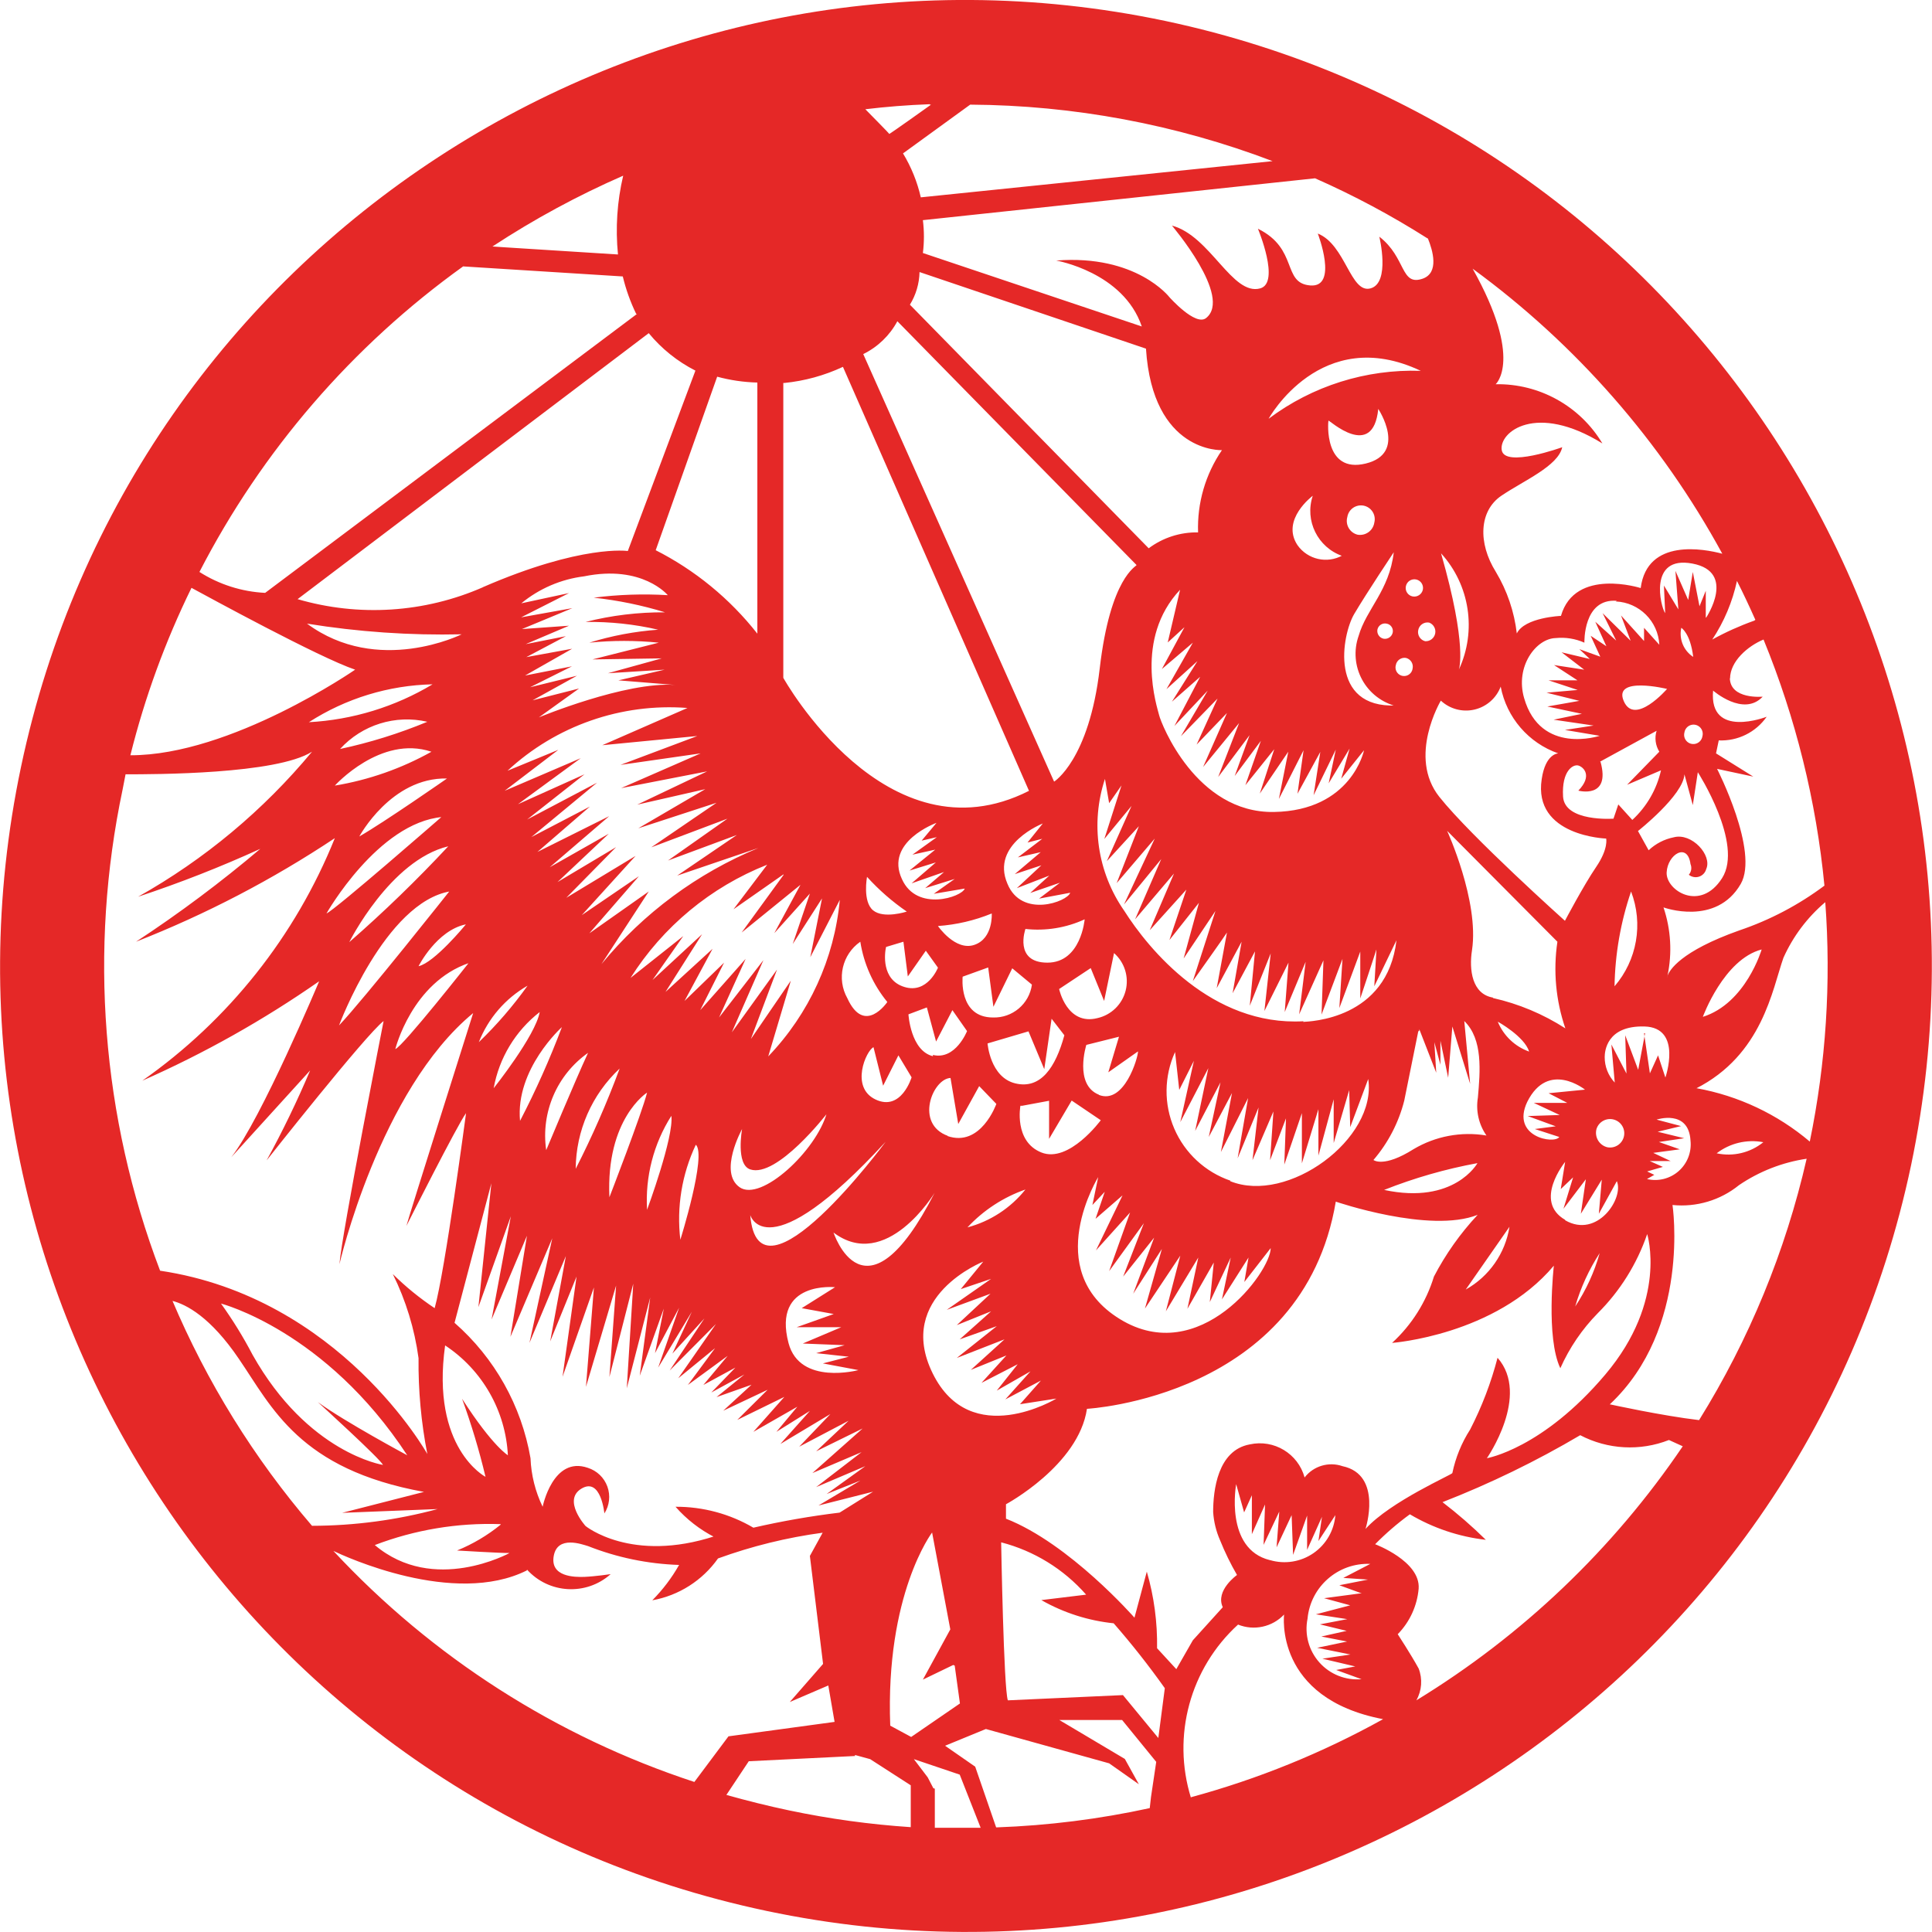
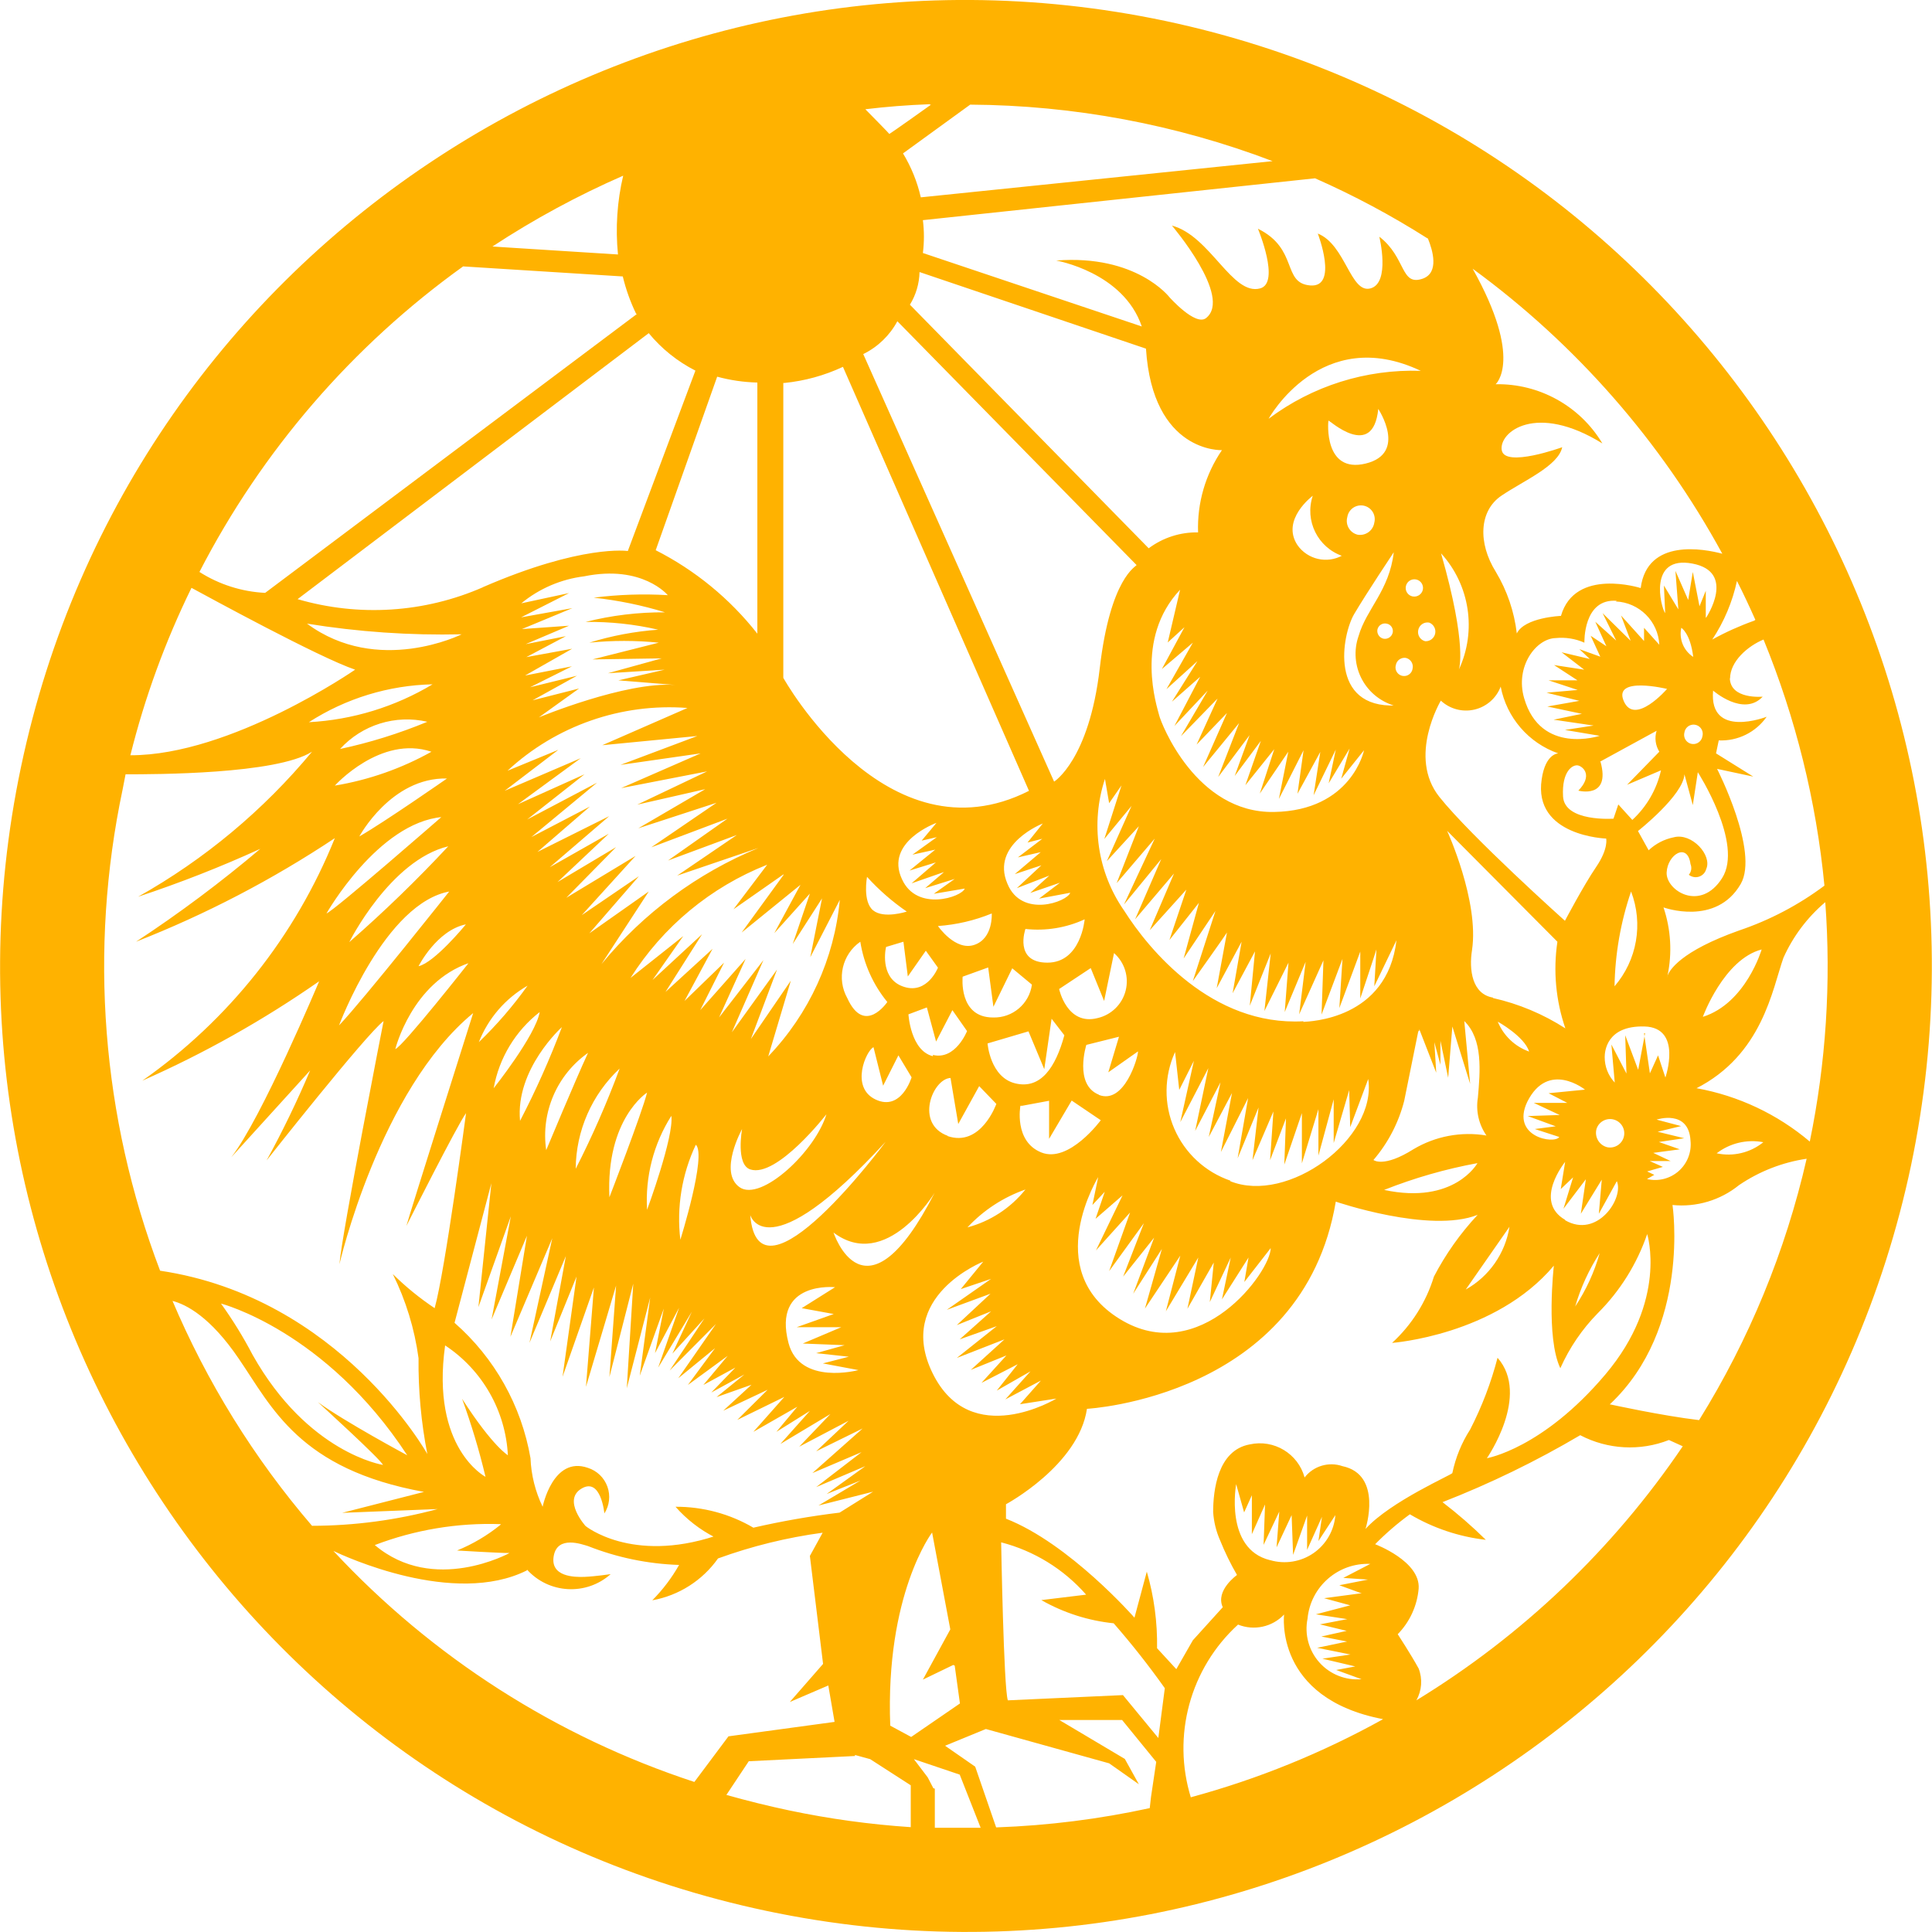
<svg xmlns="http://www.w3.org/2000/svg" viewBox="0 0 92.32 92.32">
  <defs>
-     <style>.cls-1{fill:#e52827;}</style>
+     <style>.cls-1{fill:#FFB200;}</style>
  </defs>
  <g id="Layer_2" data-name="Layer 2">
    <g id="Vector_Graphics" data-name="Vector Graphics">
      <path class="cls-1" d="M55.68,1A46.15,46.15,0,1,0,91.32,55.68,46.2,46.2,0,0,0,55.68,1ZM24.06,37.83l2.62-2-2.43,1a11.37,11.37,0,0,1,8.6-3l-4.07,1.78,4.54-.44-3.67,1.38L33.48,36l-3.8,1.66,4.11-.8-3.34,1.59,3.25-.74-3.2,1.87,3.74-1.22-3.12,2.13,3.64-1.37-2.84,2,3.29-1.22-2.85,1.94,3.88-1.32a19.22,19.22,0,0,0-7.5,5.55L31,42.6l-2.84,2,2.37-2.73-2.73,1.86,2.57-2.83-3.31,2,2.38-2.42-2.8,1.67,2.45-2.31-2.82,1.6L29.11,39l-3.43,1.71,2.51-2.17L25.39,40l3.14-2.6-3.34,1.76L27.93,37l-3.18,1.43,3-2.2-3.71,1.59Zm53.15-9.09a2.18,2.18,0,0,1,2.08,2.07L78.56,30l0,.63-1.1-1.22.46,1.21L76.58,29.3l.65,1.31-1-.9.53,1.17-.75-.5.46,1-1-.36.5.47-1.35-.32L75.7,32l-1.44-.22,1.12.73H74l1.39.46-1.49.13,1.57.39-1.53.27,1.65.35-1.35.28,1.91.28s-1.37.21-1.37.21l1.66.28s-2.82.94-3.61-1.8c-.44-1.51.57-2.85,1.51-2.87a2.7,2.7,0,0,1,1.37.22s-.07-2.13,1.55-2ZM56.91,85.91a8,8,0,0,1,2.25-8.28,2,2,0,0,0,2.2-.48s-.5,4,4.73,5a41,41,0,0,1-9.18,3.73ZM47.6,87.32l-1-2.9-1.44-1,1.95-.8L53,84.26l1.42,1-.67-1.21-3.13-1.86,3,0,1.63,2L55,85.87l-.06.53a41.18,41.18,0,0,1-7.3.92ZM34.17,73.4c-4,1.31-6.19-.48-6.19-.48s-1.12-1.24-.19-1.79,1.09,1.19,1.09,1.19a1.46,1.46,0,0,0-.79-2.18C26.42,69.56,25.93,72,25.93,72a5.87,5.87,0,0,1-.58-2.32,11.11,11.11,0,0,0-3.63-6.47l1.76-6.67-.62,5.92,1.55-4.34-.92,4.93,1.69-4-.79,4.83,2-4.71-1.09,5,1.74-4.15-.75,4.08L27.55,61l-.67,4.79,1.5-4.27L28,66.27l1.44-4.84-.32,4.37,1.14-4.46-.31,5L31.07,62l-.5,3.74,1.15-3.21-.42,2.13,1.15-2.17-1,2.86,1.61-2.67-.93,2L33.66,63,32,65.49l2.21-2.22-1.8,2.59,1.76-1.44-1.3,1.76,1.9-1.39-1.16,1.39,1.53-.83-1.15,1.19,1.58-.86-1.33,1.08,1.67-.59-1.35,1.24,2.12-1-1.45,1.44,2.25-1.1L36,68.42l2.1-1.2-1,1.2,1.6-1L37.29,69l2.39-1.43-1.49,1.56,2.36-1.24L39,69.35l2.22-1.09-2.4,2.13,2.35-1L39,71.06l2.35-1L39.5,71.39l1.61-.64-2,1.19,2.61-.66-1.6,1A39.56,39.56,0,0,0,36,73a7.28,7.28,0,0,0-3.72-1,6.3,6.3,0,0,0,1.88,1.46ZM26.85,49.08a41.39,41.39,0,0,1-2,4.48c-.23-2.48,2-4.48,2-4.48Zm1.25,1.23c-.6,1.29-2,4.65-2,4.65a4.84,4.84,0,0,1,2-4.65ZM25.35,33.52l2.22-1.23-2.24.55,2-1-2.24.44L27.34,31l-2.19.4,1.89-1-1.92.38,2.07-.88-2.25.16,2.41-1-2.45.44,2.29-1.16-2.28.49a5.85,5.85,0,0,1,3-1.29c2.79-.57,4,.9,4,.9a19,19,0,0,0-3.54.12,18.35,18.35,0,0,1,3.41.7,15,15,0,0,0-3.8.46,14.39,14.39,0,0,1,3.47.37,14.67,14.67,0,0,0-3.29.62,16.52,16.52,0,0,1,3.32,0l-3.17.8,3.31-.05-2.57.71L31.76,32l-2.21.51,2.71.22c-2.37-.17-6.51,1.55-6.51,1.55l1.92-1.38-2.32.59Zm-2.27-5.46a13,13,0,0,1-8.86.57L31,15.92a7,7,0,0,0,2.23,1.79L30,26.33s-2.19-.33-6.93,1.73ZM21.36,37.2s-3,2.09-4.19,2.77c0,0,1.52-2.83,4.19-2.77Zm.7-6.89s-4,2-7.39-.51a40.46,40.46,0,0,0,7.39.51Zm.17,13.9S20.76,46,20,46.17c0,0,.86-1.71,2.26-2Zm9.1-17.91L34.27,18a8.11,8.11,0,0,0,1.92.28l0,12a14.58,14.58,0,0,0-4.88-4Zm6.15-8a8.63,8.63,0,0,0,2.8-.77l8.89,20.26c-6.82,3.46-11.74-5.4-11.74-5.4l0-14.09ZM43.94,13l10.82,3.66c.32,5,3.63,4.85,3.63,4.85a6.55,6.55,0,0,0-1.14,3.93,3.82,3.82,0,0,0-2.36.76L43.48,14.56A3.12,3.12,0,0,0,43.94,13ZM57,30.71l-1.26,2.22,1.48-1.34L56,33.53l1.35-1.19-1.23,2.35L57.71,33l-1.28,2.18,1.75-1.8-1,2.2,1.45-1.51-1.14,2.58,1.72-2.1-1,2.58,1.5-2L59,37.08l1.25-1.68-.74,2.12,1.38-1.72-.69,2.12,1.36-2-.45,2.26,1.18-2.33L62,37.93l1.09-2L62.77,38l1.06-2.18-.34,1.61,1-1.66-.4,1.44,1.09-1.36s-.59,2.89-4.31,2.95-5.39-4.24-5.48-4.62-1.21-3.65,1-6l-.59,2.52.8-.73-1.08,2L57,30.71Zm9.71,3c-3.22.14-2.59-3.37-2-4.37s1.89-2.95,1.89-2.95c-.21,1.83-1.31,2.71-1.68,4a2.58,2.58,0,0,0,1.82,3.36Zm-.89-3.63a.37.37,0,0,1,.44-.28.36.36,0,0,1,.29.43.38.38,0,0,1-.44.29.38.38,0,0,1-.29-.44ZM76.45,36.4l2.71-1.48a1.22,1.22,0,0,0,.13,1l0,0-1.54,1.58,1.62-.69A4.59,4.59,0,0,1,78,39.18l-.67-.74-.23.68s-2.34.17-2.41-1.06.48-1.55.73-1.48.69.49,0,1.2c0,0,1.56.42,1.06-1.38Zm3.21-3.48s-1.55,1.79-2.07.58,2.07-.58,2.07-.58ZM80.49,37l.4,1.47.24-1.57s2.2,3.42,1.16,5.06-2.69.59-2.65-.27,1-1.46,1.14-.4a.49.49,0,0,1-.08.51.52.52,0,0,0,.83-.27c.3-.66-.69-1.75-1.55-1.52a2.44,2.44,0,0,0-1.2.62l-.51-.92S80.44,38,80.49,37Zm0-2a.44.44,0,1,1,.86.18.44.44,0,1,1-.86-.18Zm2.18-2.57c0-.83.85-1.56,1.6-1.87a41.56,41.56,0,0,1,2.91,11.76,14.59,14.59,0,0,1-4.07,2.14c-2.82,1-3.34,1.91-3.43,2.17l0,.08a.24.24,0,0,1,0-.08,6.21,6.21,0,0,0-.19-3.27s2.51.92,3.69-1.12c.89-1.55-1.13-5.5-1.13-5.5l1.73.37L82,36l.13-.62a2.65,2.65,0,0,0,2.29-1.13S81.65,35.33,81.86,33c0,0,1.45,1.27,2.37.29,0,0-1.56.15-1.57-.9ZM78.63,56l.83-.24-.63-.28,1,0L79,55.09l1.27-.17-1-.35,1.21-.18-1.27-.31,1.12-.27-1.17-.31s1.53-.51,1.62,1a1.7,1.7,0,0,1-2.08,1.84l.35-.2-.4-.19Zm-3.84,2.29c-1.54-.89,0-2.77,0-2.77l-.21,1.3.59-.56-.46,1.5,1.07-1.41L75.54,58l1-1.63L76.4,58l.86-1.56c.35.81-.93,2.76-2.47,1.87Zm1.65,1.59a9,9,0,0,1-1.17,2.55,9.65,9.65,0,0,1,1.17-2.55Zm1.5-17.28a4.48,4.48,0,0,1-.79,4.53,14.8,14.8,0,0,1,.79-4.53ZM76.29,53.94a.68.68,0,1,1,.51.88.71.71,0,0,1-.51-.88Zm2.32-4.57-.33,1.75-.62-1.65.06,1.83L77,49.91l.16,1.82a1.76,1.76,0,0,1-.48-1.22c0-.24.07-1.51,1.9-1.46s1,2.44,1,2.44l-.35-1.06-.39.86-.28-1.92Zm2.76-.78s1-2.75,2.81-3.22c0,0-.75,2.57-2.81,3.22ZM80.34,30s.43.25.57,1.39A1.32,1.32,0,0,1,80.34,30ZM75.72,52.07,74,52.24l.89.46h-1.6l1.24.58L73,53.33l1.34.49-1,.13,1.17.38c-.23.36-2.33,0-1.53-1.68,1-2,2.76-.58,2.76-.58Zm-3.59,6.55a4.18,4.18,0,0,1-2.09,3l2.09-3Zm-.56-9.8s1.27.7,1.5,1.43a2.54,2.54,0,0,1-1.5-1.43Zm-.23-1.15c-1-.17-1.15-1.33-1-2.27.35-2.34-1.19-5.7-1.19-5.7L74.42,45a8.77,8.77,0,0,0,.38,4.14,10.74,10.74,0,0,0-3.46-1.45Zm-3.52,1.57v-.06l.81,2.08-.09-1.46.29,1.08,0-1.15.37,1.77.2-2.45.85,2.74-.28-3c.9.87.76,2.41.65,3.66a2.46,2.46,0,0,0,.41,1.81,5.15,5.15,0,0,0-3.48.65c-1.44.91-1.92.52-1.92.52a7,7,0,0,0,1.47-2.83l.67-3.31Zm2.78,6.34s-1.1,2-4.46,1.28a23.76,23.76,0,0,1,4.46-1.28Zm0,2.48A13.41,13.41,0,0,0,68.52,61a7.13,7.13,0,0,1-2,3.17s4.93-.36,7.73-3.69c0,0-.39,3.44.31,4.9a8.94,8.94,0,0,1,1.79-2.63,9.83,9.83,0,0,0,2.36-3.78s1,3.16-2,6.71-5.66,4-5.66,4,2.09-3,.51-4.8a16.63,16.63,0,0,1-1.31,3.43,6.17,6.17,0,0,0-.85,2.08c0,.07-2.95,1.35-4.15,2.67,0,0,.84-2.59-1.1-3a1.62,1.62,0,0,0-1.81.54,2.22,2.22,0,0,0-2.62-1.58c-1.54.28-1.75,2.21-1.75,3.23a4,4,0,0,0,.33,1.35,13,13,0,0,0,.81,1.66s-1.05.74-.68,1.54L57,78.38l-.79,1.38-.92-1a12.4,12.4,0,0,0-.49-3.66l-.59,2.2s-3.1-3.54-6.14-4.73v-.69s3.47-1.86,3.87-4.56c0,0,10.32-.55,11.89-9.9,0,0,4.49,1.54,6.78.63ZM65,76.14l-1.73.23,1.25.34-1.64.43,1.5.23-1.31.25,1.28.31-1.21.27,1.23.24-1.43.3,1.59.32-1.34.2,1.57.37-.91.17,1.21.44a2.42,2.42,0,0,1-2.58-2.89,2.89,2.89,0,0,1,3-2.62l-1.29.67,1.18.08L64,75.75l1.07.39Zm-4.32-1.59c-2.18-.54-1.61-3.63-1.61-3.63l.38,1.35.37-.82,0,1.86.63-1.42-.07,1.93.75-1.59L61,73.94l.72-1.54.07,1.9.67-1.88,0,1.64.71-1.58L63,73.64l.81-1.24a2.44,2.44,0,0,1-3.12,2.15Zm-7.48,3a39.1,39.1,0,0,1,2.46,3.12l-.31,2.38L53.66,81l-5.5.25c-.2-.55-.32-7.55-.32-7.55A8.1,8.1,0,0,1,51.9,76.2l-2.14.26a8.8,8.8,0,0,0,3.47,1.11ZM44.77,40l-1.17.84,1.09-.24-1.23,1,1.26-.39-1.16,1,1.55-.54-.9.77L45.62,42l-1,.71,1.48-.25c-.13.4-2.29,1.13-3-.45-.84-1.79,1.65-2.69,1.65-2.69l-.71.85.74-.17Zm-1.56,7.16c-1.1-.34-.94-1.61-.87-1.91l.83-.25.21,1.66.86-1.23.58.81s-.5,1.27-1.61.92Zm-.28,3.27.63,1.05s-.49,1.64-1.72,1.06-.45-2.34-.1-2.5l.46,1.84.73-1.45Zm1.89-6.18a8.33,8.33,0,0,0,2.57-.6s.08,1.19-.83,1.5-1.74-.9-1.74-.9Zm-1.49-.69s-1.1.36-1.61-.06-.29-1.6-.29-1.6a10.9,10.9,0,0,0,1.9,1.66ZM41.11,45a6,6,0,0,0,1.29,2.88s-1.09,1.62-1.91-.18a2.06,2.06,0,0,1,.62-2.7Zm-1.6,8.18C39,55,36.36,57.45,35.34,56.73s.12-2.78.12-2.78-.31,1.7.39,1.93c1.28.42,3.66-2.66,3.66-2.66Zm2.81,1.38s-6.09,8.23-6.47,3.5c0,0,.76,2.71,6.47-3.5ZM39.9,61.51l-1.59,1,1.53.28-1.77.63,2.13,0-1.84.78,2,.08L39,64.66l1.56.17-1.24.32,1.7.32s-2.8.75-3.34-1.29c-.79-3,2.24-2.67,2.24-2.67Zm-.08-2.62C42.35,60.81,44.66,57,44.66,57c-3.35,6.54-4.84,1.87-4.84,1.87Zm4.76-8.42c-1.07-.26-1.17-2-1.17-2l.88-.33.44,1.63.78-1.5.7,1s-.55,1.4-1.63,1.14ZM46,46.67l1.22-.44.25,1.88.9-1.84.94.78a1.82,1.82,0,0,1-1.86,1.57c-1.66,0-1.45-1.95-1.45-1.95Zm3.82-6.6-1.18.9,1.09-.25-1.24,1.05,1.27-.42-1.17,1.09,1.55-.6-.91.83,1.42-.49-1,.76,1.49-.28c-.14.43-2.32,1.23-3-.43-.82-1.9,1.69-2.88,1.69-2.88l-.73.91.75-.19Zm3.41,5.47a1.8,1.8,0,0,1-.79,3.11c-1.46.37-1.83-1.39-1.83-1.39l1.51-1,.64,1.57.47-2.27ZM50.05,46C48.43,46,49,44.39,49,44.39a5.37,5.37,0,0,0,2.83-.46S51.66,46,50.05,46Zm-.91,3.27.76,1.82.35-2.41.61.79c-.42,1.54-1.13,2.59-2.34,2.3s-1.33-1.91-1.33-1.91l2-.59ZM49,56.84a5.28,5.28,0,0,1-2.77,1.81A6.9,6.9,0,0,1,49,56.84Zm-.16-4,1.29-.24,0,1.82,1.08-1.83,1.39.94s-1.52,2.07-2.84,1.54-1-2.23-1-2.23Zm3.67-.53c-1.2-.48-.6-2.38-.6-2.38l1.56-.39-.51,1.7,1.42-1c0,.31-.66,2.55-1.87,2.08Zm0,3.78-.31,1.49.59-.63-.44,1.29,1.29-1.12-1.27,2.63L54,57.94l-1,2.8,1.66-2.29L53.67,61l1.48-1.86-1,2.68,1.37-2.14-.81,2.85L56.4,60l-.69,2.66,1.55-2.57-.52,2.45L58,60.33l-.19,1.89,1-2.13-.42,2,1.27-2-.2,1.17,1.26-1.62c0,1.13-3.39,5.74-7.21,3.39s-1-6.84-1-6.84Zm6.29.33a4.52,4.52,0,0,1-2.65-6.15l.2,1.81.7-1.39-.65,2.93,1.34-2.58-.63,3,1.21-2.32-.56,2.61,1.11-2.1-.53,2.82,1.3-2.58-.5,2.88,1-2.43-.29,2.52,1-2.33-.16,2.33.76-2-.08,2.21.84-2.46v2.4L63,53l0,2.22.73-2.69,0,2.09.74-2.53.05,1.77.86-2.3c.43,2.86-3.85,6-6.6,4.88Zm3.49-7.62c-4.39.25-7.41-3.45-8.57-5.28a7.11,7.11,0,0,1-.92-6.3L53,38.38l.59-.85-.82,2.56,1.3-1.58-1.18,2.64,1.53-1.67L53.36,42.2l1.82-2.13-1.47,3.15,1.78-2.17-1.25,2.88,1.86-2.19-1.16,2.71,1.75-1.94-.81,2.41,1.41-1.78-.73,2.66,1.52-2.27L57,46.88s1.62-2.28,1.63-2.32l-.49,2.66L59.33,45l-.43,2.46,1.07-2-.25,2.6,1-2.5-.3,2.75L61.57,46l-.18,2.36,1-2.4-.31,2.51,1.16-2.58-.09,2.59,1-2.66L64,48.17l1-2.7,0,2.24s.76-2.28.77-2.34-.1,1.76-.1,1.76l1.06-2.2c-.44,3.79-4.16,3.88-4.46,3.9Zm1.86-22.26A1.65,1.65,0,0,1,62,26.05c-.81-1.22.73-2.36.73-2.36a2.28,2.28,0,0,0,1.42,2.88Zm1.71-7s1.41,2.12-.6,2.61-1.8-2-1.78-2.05,2.13,1.93,2.38-.56Zm-1.48,5.17a.66.66,0,1,1,1.29.27.69.69,0,0,1-.8.57.68.68,0,0,1-.49-.84Zm-3.76-4.7s2.5-4.55,7.27-2.29a11.48,11.48,0,0,0-7.27,2.29ZM54.31,27c0,.07-1.25.56-1.76,4.94s-2.18,5.41-2.18,5.41L41.25,16.92a3.7,3.7,0,0,0,1.63-1.57L54.31,27ZM37.44,41.81l-2,2.75,2.81-2.28L37,44.59l1.7-1.89-.82,2.41,1.4-2.18-.56,2.81L40.13,43a12.47,12.47,0,0,1-3.42,7.48l1.08-3.62-1.91,2.79,1.25-3.32-2.16,3,1.51-3.45-2.12,2.74,1.27-2.8-2.17,2.45L34.6,46l-1.89,1.83,1.34-2.49L31.8,47.4l1.75-2.76-2.37,2.19,1.47-2.1-2.52,2a13.65,13.65,0,0,1,6.53-5.41l-1.61,2.13,2.39-1.67ZM32.51,59.24a8.32,8.32,0,0,1,.74-4.54c.53.49-.74,4.54-.74,4.54Zm-1.59-1.43a7.54,7.54,0,0,1,1.16-4.49c.13,1-1.16,4.49-1.16,4.49Zm0-5.6c-.25,1-1.8,5-1.8,5-.17-3.76,1.8-5,1.8-5Zm-1.31-1.15a44.8,44.8,0,0,1-2.1,4.79,6.62,6.62,0,0,1,2.1-4.79ZM45.3,54.28c-1.6-.57-.74-2.73.12-2.77l.37,2.2,1-1.81.82.85s-.74,2.1-2.35,1.53Zm1.69,6L45.91,61.6l1.45-.49-2.12,1.48,2.09-.77-1.61,1.5,1.64-.66L45.86,64l1.77-.63-1.91,1.52L48,64l-1.61,1.46,1.7-.69L46.9,66.08l1.73-.89-1,1.26,1.61-.92-1.2,1.34,1.7-.9-1,1.13,1.74-.27s-4.09,2.49-5.91-1.2S47,60.28,47,60.28ZM45.62,79.59l.25,1.81L43.54,83l-1-.54c-.24-6.29,2-9.23,2-9.23l.87,4.63-1.31,2.4,1.45-.7Zm-4.77,4.27.73.2,1.94,1.25,0,2a41.59,41.59,0,0,1-5.81-.8c-1-.21-2-.46-3-.74l1.07-1.61,5.08-.25Zm3.75,1.59-.27-.52-.66-.87,2.19.74,1,2.54c-.72,0-1.45,0-2.19,0l0-1.87Zm23.19-5.72c-.36-.66-1-1.64-1-1.64a3.55,3.55,0,0,0,1-2.18c.09-1.31-2.08-2.12-2.08-2.12a13.53,13.53,0,0,1,1.66-1.43A9.16,9.16,0,0,0,71,73.58a22.1,22.1,0,0,0-2.07-1.8,45.31,45.31,0,0,0,6.58-3.2,5.11,5.11,0,0,0,4.24.23l.66.3A41.47,41.47,0,0,1,67.68,81.25a1.78,1.78,0,0,0,.11-1.52Zm9.13-12.62c3.89-3.64,3-9.53,3-9.53a4.35,4.35,0,0,0,3.18-.95,7.78,7.78,0,0,1,3.23-1.26,40.94,40.94,0,0,1-5.14,12.49c-1.78-.21-4.24-.75-4.24-.75Zm5.11-12a2.8,2.8,0,0,1,2.23-.53,2.65,2.65,0,0,1-2.23.53Zm-1-3.09c3.19-1.61,3.66-4.75,4.19-6.25a7.5,7.5,0,0,1,2-2.66,41.49,41.49,0,0,1-.74,11.44A11.54,11.54,0,0,0,81.07,52Zm2.79-22.36a13.56,13.56,0,0,0-2,.9A8.19,8.19,0,0,0,83,27.76c.31.61.6,1.23.88,1.86Zm-2.31-.15,0-1.28-.3.74-.32-1.64-.22,1.34-.61-1.39.14,1.84-.69-1.14.06,1.32c-.22-.3-.82-2.77,1.3-2.37s.66,2.58.66,2.58ZM74.46,36s-.61,0-.79,1.23c-.42,2.73,3.08,2.84,3.08,2.84s.12.48-.48,1.36S74.78,44,74.78,44s-4.47-4-6-5.92.07-4.6.07-4.6a1.77,1.77,0,0,0,2.86-.67A4.22,4.22,0,0,0,74.46,36Zm-4.75-4s.43-1.1-.85-5.56A5.08,5.08,0,0,1,69.71,32Zm-1.42-2.25a.46.46,0,0,1-.19.89.45.45,0,0,1-.33-.53.45.45,0,0,1,.52-.36Zm-.79,2.2a.41.41,0,1,1-.8-.17.42.42,0,0,1,.49-.34.43.43,0,0,1,.31.51Zm0-3.45a.41.41,0,0,1-.32-.49.41.41,0,1,1,.81.17.42.42,0,0,1-.49.32Zm.73-17.11c.24.59.54,1.63-.23,1.92-1.09.39-.79-1-2.09-2,0,0,.54,2.21-.42,2.47s-1.19-2.09-2.52-2.62c0,0,1,2.59-.36,2.48s-.55-1.75-2.5-2.71c0,0,1.08,2.58.11,2.85-1.34.37-2.38-2.51-4.22-3,0,0,2.91,3.41,1.63,4.42-.51.4-1.75-1-1.75-1s-1.57-2.05-5.41-1.75c0,0,3.21.55,4.09,3.15L44.1,12.09a6.32,6.32,0,0,0,0-1.57l18.74-2a40.53,40.53,0,0,1,5.37,2.87ZM44,9.43a7.09,7.09,0,0,0-.85-2.1L46.36,5a41.32,41.32,0,0,1,14.45,2.7L44,9.43ZM44.44,5l.05,0s-2,1.43-2,1.4-.85-.88-1.14-1.18c1-.12,2-.2,3.07-.24Zm-14,10L12.67,28.33a6.43,6.43,0,0,1-3.14-1,41.21,41.21,0,0,1,12.6-14.6l7.63.48A8.77,8.77,0,0,0,30.4,15ZM9.15,28.09c.78.42,6.08,3.32,7.82,3.91,0,0-5.93,4.1-10.74,4.09a40.35,40.35,0,0,1,2.92-8ZM20.67,32.7a12.84,12.84,0,0,1-5.91,1.81,11.38,11.38,0,0,1,5.91-1.81Zm-.25,1.79a23.94,23.94,0,0,1-4.17,1.3,4.32,4.32,0,0,1,4.17-1.3Zm.2,1.43A14.23,14.23,0,0,1,16,37.54s2.19-2.43,4.61-1.62ZM21.14,39S16,43.49,15.6,43.65c0,0,2.46-4.34,5.54-4.61Zm.28,1.44a64.1,64.1,0,0,1-4.73,4.58s1.95-3.91,4.73-4.58Zm.11,2.08S17.38,47.76,16.2,49c0,0,2.2-5.9,5.33-6.41Zm.9,3.45S19.26,50,18.89,50.13c0,0,.79-3.19,3.54-4.12Zm2.78,1.13a19.34,19.34,0,0,1-2.33,2.7,5.39,5.39,0,0,1,2.33-2.7Zm.58,1.26c-.2,1.13-2.2,3.64-2.2,3.64a5.94,5.94,0,0,1,2.2-3.64ZM24.3,69.56s-.73-.4-2.22-2.72a33.54,33.54,0,0,1,1.12,3.73s-2.62-1.36-1.93-6.28a6.7,6.7,0,0,1,3,5.27Zm-.37,3.29a8.18,8.18,0,0,1-2.09,1.24s2.13.13,2.51.12c0,0-3.63,2-6.44-.38a15.35,15.35,0,0,1,6-1ZM25.18,75a2.84,2.84,0,0,0,4,.22s-.75.11-1.24.13-1.66,0-1.48-1,1.36-.55,1.64-.47a13,13,0,0,0,4.35.9,8,8,0,0,1-1.28,1.69,4.91,4.91,0,0,0,3.14-2,24,24,0,0,1,5-1.23l-.61,1.11.63,5.16-1.59,1.82,1.84-.79.3,1.74-5.07.69-1.63,2.18A41,41,0,0,1,15.93,74.11c.52.25,5.76,2.68,9.25.93ZM82.3,26.46c-.86-.23-3.59-.76-3.9,1.64,0,0-3.14-1-3.81,1.33,0,0-1.74.07-2.11.84a7.37,7.37,0,0,0-1-2.94c-.87-1.39-.8-2.92.26-3.64s2.72-1.42,2.91-2.32c0,0-2.75,1-2.89.14s1.63-2.29,4.81-.32a5.82,5.82,0,0,0-5.1-2.83s1.34-1.17-1.1-5.52A41.43,41.43,0,0,1,82.3,26.46ZM29.78,8.39a11.46,11.46,0,0,0-.25,3.77l-6-.38a42,42,0,0,1,6.26-3.39ZM6,37c1.4,0,7.21,0,8.91-1.08A29.68,29.68,0,0,1,6.6,42.85a57.77,57.77,0,0,0,5.84-2.29A61.11,61.11,0,0,1,6.5,45,50.41,50.41,0,0,0,16,40.05,26,26,0,0,1,6.8,51.64a50.35,50.35,0,0,0,8.45-4.75s-2.76,6.58-4.2,8.41l3.77-4.15a47.27,47.27,0,0,1-2.08,4.3s4.73-6,5.59-6.66c0,0-2,10.18-2.11,11.62,0,0,1.91-8.31,6.39-12,0,0-3.13,9.89-3.19,10.17,0,0,2.44-4.84,2.85-5.39,0,0-1,7.53-1.5,9.32a13.56,13.56,0,0,1-2-1.63A13,13,0,0,1,20,64.9a22.61,22.61,0,0,0,.42,4.58S16.25,62,7.65,60.72a40.91,40.91,0,0,1-1.79-23L6,37ZM18.3,70s-3.58-.55-6.23-5.26a20.33,20.33,0,0,0-1.51-2.45s5,1.29,8.9,7.25c0,0-3-1.61-4.27-2.54,0,0,3,2.73,3.11,3ZM8.23,62.16c.67.17,1.83.77,3.19,2.78,1.58,2.31,2.88,5.27,8.84,6.35l-3.91,1,4.56-.18a23.2,23.2,0,0,1-6,.8,41.24,41.24,0,0,1-6.69-10.8Z" />
    </g>
  </g>
</svg>
